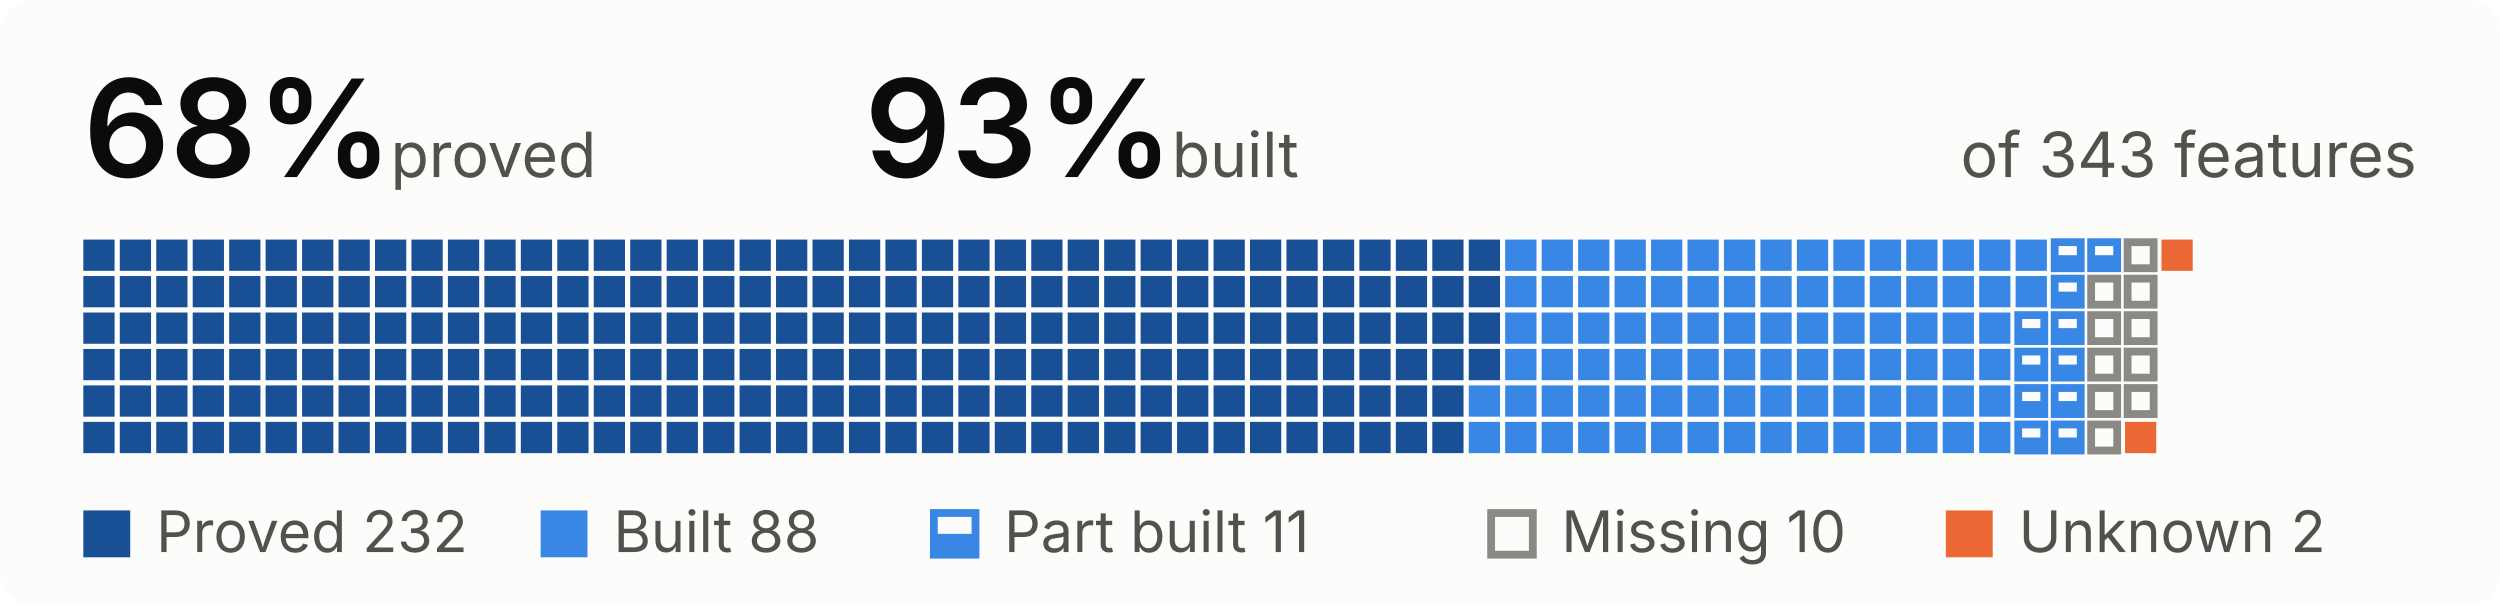
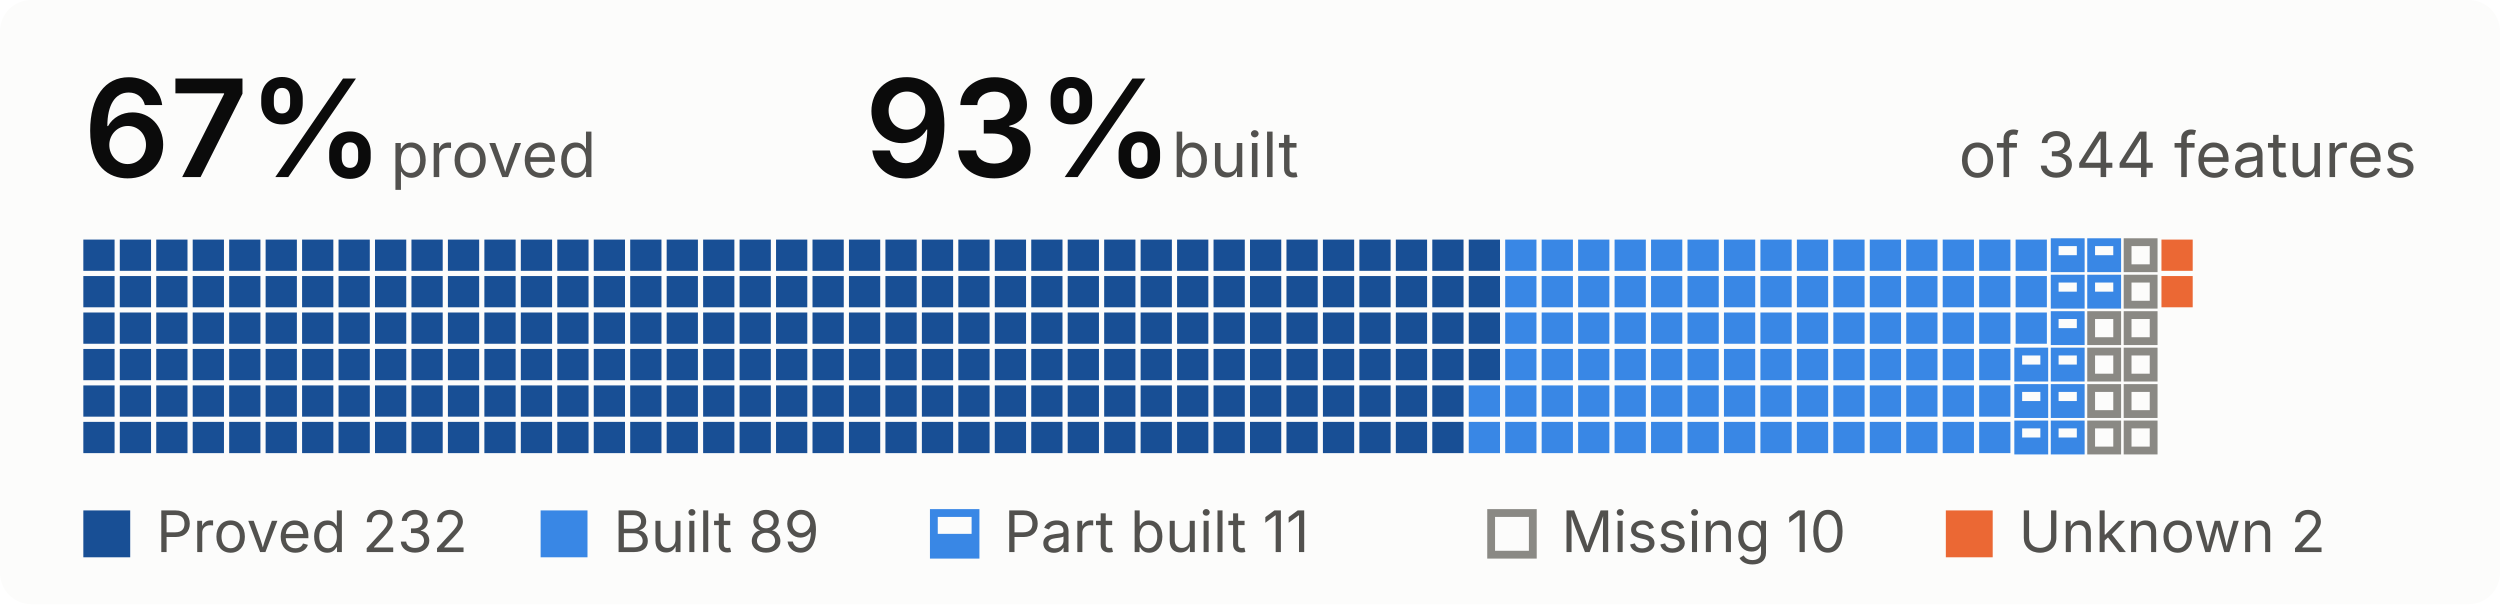
- <svg xmlns="http://www.w3.org/2000/svg" width="480" height="116" viewBox="0 0 480 116" role="img" aria-label="68 percent proved, 93 percent built, of 343 features">
+ <svg xmlns="http://www.w3.org/2000/svg" width="480" height="116" viewBox="0 0 480 116" role="img" aria-label="67 percent proved, 93 percent built, of 344 features">
  <style>
.bg{fill:#fcfcfb}.t{fill:#0b0b0b}.s{fill:#52514e}.rule{fill:#e1e0d9}
.proved{fill:#184f95}.built{fill:#3987e5}.unknown{fill:#eb6834}
.part-o{fill:none;stroke:#3987e5;stroke-width:1.5}.part-f{fill:#3987e5}
.missing{fill:none;stroke:#8a8984;stroke-width:1.5}
.pass{fill:#184f95}.fail{fill:#eb6834}.none{fill:none;stroke:#8a8984;stroke-width:1.5}
@media (prefers-color-scheme:dark){
.bg{fill:#1a1a19}.t{fill:#f0efec}.s{fill:#c3c2b7}.rule{fill:#383835}
.proved{fill:#86b6ef}.built{fill:#3987e5}.unknown{fill:#d95926}
.part-o{stroke:#3987e5}.part-f{fill:#3987e5}
.missing{stroke:#8d8c85}
.pass{fill:#86b6ef}.fail{fill:#d95926}.none{stroke:#8d8c85}
}
text{font-family:system-ui,-apple-system,"Segoe UI",sans-serif;font-size:12px}
.big{font-size:26px;font-weight:600}.b{font-weight:600}.xs{font-size:11px}
</style>
  <rect width="480" height="116" rx="6" class="bg" />
-   <text x="16.0" y="34.0" class="t big">68%</text>
+   <text x="16.0" y="34.0" class="t big">67%</text>
  <text x="75.0" y="34.0" class="s">proved</text>
  <text x="166.0" y="34.0" class="t big">93%</text>
  <text x="225.0" y="34.0" class="s">built</text>
-   <text x="464.0" y="34.0" class="s" text-anchor="end">of 343 features</text>
+   <text x="464.0" y="34.0" class="s" text-anchor="end">of 344 features</text>
  <rect x="16.0" y="46.0" width="6" height="6" class="proved" />
  <rect x="16.0" y="53.0" width="6" height="6" class="proved" />
  <rect x="16.0" y="60.0" width="6" height="6" class="proved" />
  <rect x="16.0" y="67.0" width="6" height="6" class="proved" />
  <rect x="16.0" y="74.0" width="6" height="6" class="proved" />
  <rect x="16.0" y="81.0" width="6" height="6" class="proved" />
  <rect x="23.0" y="46.0" width="6" height="6" class="proved" />
  <rect x="23.0" y="53.0" width="6" height="6" class="proved" />
  <rect x="23.0" y="60.0" width="6" height="6" class="proved" />
  <rect x="23.0" y="67.0" width="6" height="6" class="proved" />
  <rect x="23.0" y="74.0" width="6" height="6" class="proved" />
  <rect x="23.0" y="81.0" width="6" height="6" class="proved" />
  <rect x="30.0" y="46.0" width="6" height="6" class="proved" />
  <rect x="30.0" y="53.0" width="6" height="6" class="proved" />
  <rect x="30.0" y="60.0" width="6" height="6" class="proved" />
  <rect x="30.0" y="67.0" width="6" height="6" class="proved" />
  <rect x="30.0" y="74.0" width="6" height="6" class="proved" />
  <rect x="30.0" y="81.0" width="6" height="6" class="proved" />
  <rect x="37.0" y="46.0" width="6" height="6" class="proved" />
  <rect x="37.0" y="53.0" width="6" height="6" class="proved" />
  <rect x="37.0" y="60.0" width="6" height="6" class="proved" />
  <rect x="37.0" y="67.0" width="6" height="6" class="proved" />
  <rect x="37.0" y="74.0" width="6" height="6" class="proved" />
  <rect x="37.0" y="81.0" width="6" height="6" class="proved" />
  <rect x="44.0" y="46.0" width="6" height="6" class="proved" />
  <rect x="44.0" y="53.0" width="6" height="6" class="proved" />
  <rect x="44.0" y="60.0" width="6" height="6" class="proved" />
  <rect x="44.0" y="67.0" width="6" height="6" class="proved" />
  <rect x="44.0" y="74.0" width="6" height="6" class="proved" />
  <rect x="44.0" y="81.0" width="6" height="6" class="proved" />
  <rect x="51.0" y="46.0" width="6" height="6" class="proved" />
  <rect x="51.0" y="53.0" width="6" height="6" class="proved" />
  <rect x="51.0" y="60.0" width="6" height="6" class="proved" />
  <rect x="51.0" y="67.0" width="6" height="6" class="proved" />
  <rect x="51.0" y="74.0" width="6" height="6" class="proved" />
  <rect x="51.0" y="81.0" width="6" height="6" class="proved" />
  <rect x="58.0" y="46.0" width="6" height="6" class="proved" />
  <rect x="58.0" y="53.0" width="6" height="6" class="proved" />
  <rect x="58.0" y="60.0" width="6" height="6" class="proved" />
  <rect x="58.0" y="67.0" width="6" height="6" class="proved" />
  <rect x="58.0" y="74.0" width="6" height="6" class="proved" />
  <rect x="58.0" y="81.0" width="6" height="6" class="proved" />
  <rect x="65.0" y="46.0" width="6" height="6" class="proved" />
  <rect x="65.0" y="53.0" width="6" height="6" class="proved" />
  <rect x="65.0" y="60.0" width="6" height="6" class="proved" />
  <rect x="65.0" y="67.0" width="6" height="6" class="proved" />
  <rect x="65.0" y="74.0" width="6" height="6" class="proved" />
  <rect x="65.0" y="81.0" width="6" height="6" class="proved" />
  <rect x="72.0" y="46.0" width="6" height="6" class="proved" />
  <rect x="72.0" y="53.0" width="6" height="6" class="proved" />
  <rect x="72.0" y="60.0" width="6" height="6" class="proved" />
  <rect x="72.0" y="67.0" width="6" height="6" class="proved" />
  <rect x="72.0" y="74.0" width="6" height="6" class="proved" />
  <rect x="72.0" y="81.0" width="6" height="6" class="proved" />
  <rect x="79.0" y="46.0" width="6" height="6" class="proved" />
  <rect x="79.0" y="53.0" width="6" height="6" class="proved" />
  <rect x="79.0" y="60.0" width="6" height="6" class="proved" />
  <rect x="79.0" y="67.0" width="6" height="6" class="proved" />
  <rect x="79.0" y="74.0" width="6" height="6" class="proved" />
  <rect x="79.0" y="81.0" width="6" height="6" class="proved" />
  <rect x="86.0" y="46.0" width="6" height="6" class="proved" />
  <rect x="86.0" y="53.0" width="6" height="6" class="proved" />
  <rect x="86.0" y="60.0" width="6" height="6" class="proved" />
  <rect x="86.0" y="67.0" width="6" height="6" class="proved" />
  <rect x="86.0" y="74.0" width="6" height="6" class="proved" />
  <rect x="86.0" y="81.0" width="6" height="6" class="proved" />
  <rect x="93.0" y="46.0" width="6" height="6" class="proved" />
  <rect x="93.0" y="53.0" width="6" height="6" class="proved" />
  <rect x="93.0" y="60.0" width="6" height="6" class="proved" />
  <rect x="93.0" y="67.0" width="6" height="6" class="proved" />
  <rect x="93.0" y="74.0" width="6" height="6" class="proved" />
  <rect x="93.0" y="81.0" width="6" height="6" class="proved" />
  <rect x="100.0" y="46.0" width="6" height="6" class="proved" />
  <rect x="100.0" y="53.0" width="6" height="6" class="proved" />
  <rect x="100.0" y="60.0" width="6" height="6" class="proved" />
  <rect x="100.0" y="67.0" width="6" height="6" class="proved" />
  <rect x="100.0" y="74.0" width="6" height="6" class="proved" />
  <rect x="100.0" y="81.0" width="6" height="6" class="proved" />
  <rect x="107.0" y="46.0" width="6" height="6" class="proved" />
  <rect x="107.0" y="53.0" width="6" height="6" class="proved" />
  <rect x="107.0" y="60.0" width="6" height="6" class="proved" />
  <rect x="107.0" y="67.0" width="6" height="6" class="proved" />
  <rect x="107.0" y="74.0" width="6" height="6" class="proved" />
  <rect x="107.0" y="81.0" width="6" height="6" class="proved" />
  <rect x="114.0" y="46.0" width="6" height="6" class="proved" />
  <rect x="114.0" y="53.0" width="6" height="6" class="proved" />
  <rect x="114.0" y="60.0" width="6" height="6" class="proved" />
  <rect x="114.0" y="67.0" width="6" height="6" class="proved" />
  <rect x="114.0" y="74.0" width="6" height="6" class="proved" />
  <rect x="114.0" y="81.0" width="6" height="6" class="proved" />
  <rect x="121.0" y="46.0" width="6" height="6" class="proved" />
  <rect x="121.0" y="53.0" width="6" height="6" class="proved" />
  <rect x="121.0" y="60.0" width="6" height="6" class="proved" />
  <rect x="121.0" y="67.0" width="6" height="6" class="proved" />
  <rect x="121.0" y="74.0" width="6" height="6" class="proved" />
  <rect x="121.0" y="81.0" width="6" height="6" class="proved" />
  <rect x="128.0" y="46.0" width="6" height="6" class="proved" />
  <rect x="128.0" y="53.0" width="6" height="6" class="proved" />
  <rect x="128.0" y="60.0" width="6" height="6" class="proved" />
  <rect x="128.0" y="67.0" width="6" height="6" class="proved" />
  <rect x="128.0" y="74.0" width="6" height="6" class="proved" />
  <rect x="128.0" y="81.0" width="6" height="6" class="proved" />
  <rect x="135.0" y="46.0" width="6" height="6" class="proved" />
  <rect x="135.0" y="53.0" width="6" height="6" class="proved" />
  <rect x="135.0" y="60.0" width="6" height="6" class="proved" />
  <rect x="135.0" y="67.0" width="6" height="6" class="proved" />
  <rect x="135.0" y="74.0" width="6" height="6" class="proved" />
  <rect x="135.0" y="81.0" width="6" height="6" class="proved" />
  <rect x="142.0" y="46.0" width="6" height="6" class="proved" />
  <rect x="142.0" y="53.0" width="6" height="6" class="proved" />
  <rect x="142.0" y="60.0" width="6" height="6" class="proved" />
  <rect x="142.0" y="67.0" width="6" height="6" class="proved" />
  <rect x="142.0" y="74.0" width="6" height="6" class="proved" />
  <rect x="142.0" y="81.0" width="6" height="6" class="proved" />
  <rect x="149.0" y="46.0" width="6" height="6" class="proved" />
  <rect x="149.0" y="53.0" width="6" height="6" class="proved" />
  <rect x="149.0" y="60.0" width="6" height="6" class="proved" />
  <rect x="149.0" y="67.0" width="6" height="6" class="proved" />
  <rect x="149.0" y="74.0" width="6" height="6" class="proved" />
  <rect x="149.0" y="81.0" width="6" height="6" class="proved" />
  <rect x="156.0" y="46.0" width="6" height="6" class="proved" />
  <rect x="156.0" y="53.0" width="6" height="6" class="proved" />
  <rect x="156.0" y="60.0" width="6" height="6" class="proved" />
  <rect x="156.0" y="67.0" width="6" height="6" class="proved" />
  <rect x="156.0" y="74.0" width="6" height="6" class="proved" />
  <rect x="156.0" y="81.0" width="6" height="6" class="proved" />
  <rect x="163.0" y="46.0" width="6" height="6" class="proved" />
  <rect x="163.0" y="53.0" width="6" height="6" class="proved" />
  <rect x="163.0" y="60.0" width="6" height="6" class="proved" />
  <rect x="163.0" y="67.0" width="6" height="6" class="proved" />
  <rect x="163.0" y="74.0" width="6" height="6" class="proved" />
  <rect x="163.0" y="81.0" width="6" height="6" class="proved" />
  <rect x="170.0" y="46.0" width="6" height="6" class="proved" />
  <rect x="170.0" y="53.0" width="6" height="6" class="proved" />
  <rect x="170.0" y="60.0" width="6" height="6" class="proved" />
  <rect x="170.0" y="67.0" width="6" height="6" class="proved" />
  <rect x="170.0" y="74.0" width="6" height="6" class="proved" />
  <rect x="170.0" y="81.0" width="6" height="6" class="proved" />
  <rect x="177.0" y="46.0" width="6" height="6" class="proved" />
  <rect x="177.0" y="53.0" width="6" height="6" class="proved" />
  <rect x="177.0" y="60.0" width="6" height="6" class="proved" />
  <rect x="177.0" y="67.0" width="6" height="6" class="proved" />
  <rect x="177.0" y="74.0" width="6" height="6" class="proved" />
  <rect x="177.0" y="81.0" width="6" height="6" class="proved" />
  <rect x="184.0" y="46.0" width="6" height="6" class="proved" />
  <rect x="184.0" y="53.0" width="6" height="6" class="proved" />
  <rect x="184.0" y="60.0" width="6" height="6" class="proved" />
  <rect x="184.0" y="67.0" width="6" height="6" class="proved" />
  <rect x="184.0" y="74.0" width="6" height="6" class="proved" />
  <rect x="184.0" y="81.0" width="6" height="6" class="proved" />
  <rect x="191.0" y="46.0" width="6" height="6" class="proved" />
  <rect x="191.0" y="53.0" width="6" height="6" class="proved" />
  <rect x="191.0" y="60.0" width="6" height="6" class="proved" />
  <rect x="191.0" y="67.0" width="6" height="6" class="proved" />
  <rect x="191.0" y="74.0" width="6" height="6" class="proved" />
  <rect x="191.0" y="81.0" width="6" height="6" class="proved" />
  <rect x="198.0" y="46.0" width="6" height="6" class="proved" />
  <rect x="198.0" y="53.0" width="6" height="6" class="proved" />
  <rect x="198.0" y="60.0" width="6" height="6" class="proved" />
  <rect x="198.0" y="67.0" width="6" height="6" class="proved" />
  <rect x="198.0" y="74.0" width="6" height="6" class="proved" />
  <rect x="198.0" y="81.0" width="6" height="6" class="proved" />
  <rect x="205.0" y="46.0" width="6" height="6" class="proved" />
  <rect x="205.0" y="53.0" width="6" height="6" class="proved" />
  <rect x="205.0" y="60.0" width="6" height="6" class="proved" />
  <rect x="205.0" y="67.0" width="6" height="6" class="proved" />
  <rect x="205.0" y="74.0" width="6" height="6" class="proved" />
  <rect x="205.0" y="81.0" width="6" height="6" class="proved" />
  <rect x="212.0" y="46.0" width="6" height="6" class="proved" />
  <rect x="212.0" y="53.0" width="6" height="6" class="proved" />
  <rect x="212.0" y="60.0" width="6" height="6" class="proved" />
  <rect x="212.0" y="67.0" width="6" height="6" class="proved" />
  <rect x="212.0" y="74.0" width="6" height="6" class="proved" />
  <rect x="212.0" y="81.0" width="6" height="6" class="proved" />
  <rect x="219.0" y="46.0" width="6" height="6" class="proved" />
  <rect x="219.0" y="53.0" width="6" height="6" class="proved" />
  <rect x="219.0" y="60.0" width="6" height="6" class="proved" />
  <rect x="219.0" y="67.0" width="6" height="6" class="proved" />
  <rect x="219.0" y="74.0" width="6" height="6" class="proved" />
  <rect x="219.0" y="81.0" width="6" height="6" class="proved" />
  <rect x="226.0" y="46.0" width="6" height="6" class="proved" />
  <rect x="226.0" y="53.0" width="6" height="6" class="proved" />
  <rect x="226.0" y="60.0" width="6" height="6" class="proved" />
  <rect x="226.0" y="67.0" width="6" height="6" class="proved" />
  <rect x="226.0" y="74.0" width="6" height="6" class="proved" />
  <rect x="226.0" y="81.0" width="6" height="6" class="proved" />
  <rect x="233.0" y="46.0" width="6" height="6" class="proved" />
  <rect x="233.0" y="53.0" width="6" height="6" class="proved" />
  <rect x="233.0" y="60.0" width="6" height="6" class="proved" />
  <rect x="233.0" y="67.0" width="6" height="6" class="proved" />
  <rect x="233.0" y="74.0" width="6" height="6" class="proved" />
  <rect x="233.0" y="81.0" width="6" height="6" class="proved" />
  <rect x="240.0" y="46.0" width="6" height="6" class="proved" />
  <rect x="240.0" y="53.0" width="6" height="6" class="proved" />
  <rect x="240.0" y="60.0" width="6" height="6" class="proved" />
  <rect x="240.0" y="67.0" width="6" height="6" class="proved" />
  <rect x="240.0" y="74.0" width="6" height="6" class="proved" />
  <rect x="240.0" y="81.0" width="6" height="6" class="proved" />
  <rect x="247.0" y="46.0" width="6" height="6" class="proved" />
  <rect x="247.0" y="53.0" width="6" height="6" class="proved" />
  <rect x="247.0" y="60.0" width="6" height="6" class="proved" />
  <rect x="247.0" y="67.0" width="6" height="6" class="proved" />
  <rect x="247.0" y="74.0" width="6" height="6" class="proved" />
  <rect x="247.0" y="81.0" width="6" height="6" class="proved" />
  <rect x="254.0" y="46.0" width="6" height="6" class="proved" />
  <rect x="254.0" y="53.0" width="6" height="6" class="proved" />
  <rect x="254.0" y="60.0" width="6" height="6" class="proved" />
  <rect x="254.0" y="67.0" width="6" height="6" class="proved" />
  <rect x="254.0" y="74.0" width="6" height="6" class="proved" />
  <rect x="254.0" y="81.0" width="6" height="6" class="proved" />
  <rect x="261.0" y="46.0" width="6" height="6" class="proved" />
  <rect x="261.0" y="53.0" width="6" height="6" class="proved" />
  <rect x="261.0" y="60.0" width="6" height="6" class="proved" />
  <rect x="261.0" y="67.0" width="6" height="6" class="proved" />
  <rect x="261.0" y="74.0" width="6" height="6" class="proved" />
  <rect x="261.0" y="81.0" width="6" height="6" class="proved" />
  <rect x="268.0" y="46.0" width="6" height="6" class="proved" />
  <rect x="268.0" y="53.0" width="6" height="6" class="proved" />
  <rect x="268.0" y="60.0" width="6" height="6" class="proved" />
  <rect x="268.0" y="67.0" width="6" height="6" class="proved" />
  <rect x="268.0" y="74.0" width="6" height="6" class="proved" />
  <rect x="268.0" y="81.0" width="6" height="6" class="proved" />
  <rect x="275.0" y="46.0" width="6" height="6" class="proved" />
  <rect x="275.0" y="53.0" width="6" height="6" class="proved" />
  <rect x="275.0" y="60.0" width="6" height="6" class="proved" />
  <rect x="275.0" y="67.0" width="6" height="6" class="proved" />
  <rect x="275.0" y="74.0" width="6" height="6" class="proved" />
  <rect x="275.0" y="81.0" width="6" height="6" class="proved" />
  <rect x="282.0" y="46.0" width="6" height="6" class="proved" />
  <rect x="282.0" y="53.0" width="6" height="6" class="proved" />
  <rect x="282.0" y="60.0" width="6" height="6" class="proved" />
  <rect x="282.0" y="67.0" width="6" height="6" class="proved" />
  <rect x="282.0" y="74.0" width="6" height="6" class="built" />
  <rect x="282.0" y="81.0" width="6" height="6" class="built" />
  <rect x="289.0" y="46.0" width="6" height="6" class="built" />
  <rect x="289.0" y="53.0" width="6" height="6" class="built" />
  <rect x="289.0" y="60.0" width="6" height="6" class="built" />
  <rect x="289.0" y="67.0" width="6" height="6" class="built" />
  <rect x="289.0" y="74.0" width="6" height="6" class="built" />
  <rect x="289.0" y="81.0" width="6" height="6" class="built" />
  <rect x="296.0" y="46.0" width="6" height="6" class="built" />
  <rect x="296.0" y="53.0" width="6" height="6" class="built" />
  <rect x="296.0" y="60.0" width="6" height="6" class="built" />
  <rect x="296.0" y="67.0" width="6" height="6" class="built" />
  <rect x="296.0" y="74.0" width="6" height="6" class="built" />
  <rect x="296.0" y="81.0" width="6" height="6" class="built" />
  <rect x="303.0" y="46.0" width="6" height="6" class="built" />
  <rect x="303.0" y="53.0" width="6" height="6" class="built" />
  <rect x="303.0" y="60.0" width="6" height="6" class="built" />
  <rect x="303.0" y="67.0" width="6" height="6" class="built" />
  <rect x="303.0" y="74.0" width="6" height="6" class="built" />
  <rect x="303.0" y="81.0" width="6" height="6" class="built" />
  <rect x="310.0" y="46.0" width="6" height="6" class="built" />
  <rect x="310.0" y="53.0" width="6" height="6" class="built" />
  <rect x="310.0" y="60.0" width="6" height="6" class="built" />
  <rect x="310.0" y="67.0" width="6" height="6" class="built" />
  <rect x="310.0" y="74.0" width="6" height="6" class="built" />
  <rect x="310.0" y="81.0" width="6" height="6" class="built" />
  <rect x="317.0" y="46.0" width="6" height="6" class="built" />
  <rect x="317.0" y="53.0" width="6" height="6" class="built" />
  <rect x="317.0" y="60.0" width="6" height="6" class="built" />
  <rect x="317.0" y="67.0" width="6" height="6" class="built" />
  <rect x="317.0" y="74.0" width="6" height="6" class="built" />
  <rect x="317.0" y="81.0" width="6" height="6" class="built" />
  <rect x="324.0" y="46.0" width="6" height="6" class="built" />
  <rect x="324.0" y="53.0" width="6" height="6" class="built" />
  <rect x="324.0" y="60.0" width="6" height="6" class="built" />
  <rect x="324.0" y="67.0" width="6" height="6" class="built" />
  <rect x="324.0" y="74.0" width="6" height="6" class="built" />
  <rect x="324.0" y="81.0" width="6" height="6" class="built" />
  <rect x="331.0" y="46.0" width="6" height="6" class="built" />
  <rect x="331.0" y="53.0" width="6" height="6" class="built" />
  <rect x="331.0" y="60.0" width="6" height="6" class="built" />
  <rect x="331.0" y="67.0" width="6" height="6" class="built" />
  <rect x="331.0" y="74.0" width="6" height="6" class="built" />
  <rect x="331.0" y="81.0" width="6" height="6" class="built" />
  <rect x="338.0" y="46.0" width="6" height="6" class="built" />
  <rect x="338.0" y="53.0" width="6" height="6" class="built" />
  <rect x="338.0" y="60.0" width="6" height="6" class="built" />
  <rect x="338.0" y="67.0" width="6" height="6" class="built" />
  <rect x="338.0" y="74.0" width="6" height="6" class="built" />
  <rect x="338.0" y="81.0" width="6" height="6" class="built" />
  <rect x="345.0" y="46.0" width="6" height="6" class="built" />
  <rect x="345.0" y="53.0" width="6" height="6" class="built" />
  <rect x="345.0" y="60.0" width="6" height="6" class="built" />
  <rect x="345.0" y="67.0" width="6" height="6" class="built" />
  <rect x="345.0" y="74.0" width="6" height="6" class="built" />
  <rect x="345.0" y="81.0" width="6" height="6" class="built" />
  <rect x="352.0" y="46.0" width="6" height="6" class="built" />
  <rect x="352.0" y="53.0" width="6" height="6" class="built" />
  <rect x="352.0" y="60.0" width="6" height="6" class="built" />
  <rect x="352.0" y="67.0" width="6" height="6" class="built" />
  <rect x="352.0" y="74.0" width="6" height="6" class="built" />
  <rect x="352.0" y="81.0" width="6" height="6" class="built" />
  <rect x="359.0" y="46.0" width="6" height="6" class="built" />
  <rect x="359.0" y="53.0" width="6" height="6" class="built" />
  <rect x="359.0" y="60.0" width="6" height="6" class="built" />
  <rect x="359.0" y="67.0" width="6" height="6" class="built" />
  <rect x="359.0" y="74.0" width="6" height="6" class="built" />
  <rect x="359.0" y="81.0" width="6" height="6" class="built" />
  <rect x="366.0" y="46.0" width="6" height="6" class="built" />
  <rect x="366.0" y="53.0" width="6" height="6" class="built" />
  <rect x="366.0" y="60.0" width="6" height="6" class="built" />
  <rect x="366.0" y="67.0" width="6" height="6" class="built" />
  <rect x="366.0" y="74.0" width="6" height="6" class="built" />
  <rect x="366.0" y="81.0" width="6" height="6" class="built" />
  <rect x="373.0" y="46.0" width="6" height="6" class="built" />
  <rect x="373.0" y="53.0" width="6" height="6" class="built" />
  <rect x="373.0" y="60.0" width="6" height="6" class="built" />
  <rect x="373.0" y="67.0" width="6" height="6" class="built" />
  <rect x="373.0" y="74.0" width="6" height="6" class="built" />
  <rect x="373.0" y="81.0" width="6" height="6" class="built" />
  <rect x="380.0" y="46.0" width="6" height="6" class="built" />
  <rect x="380.0" y="53.0" width="6" height="6" class="built" />
  <rect x="380.0" y="60.0" width="6" height="6" class="built" />
  <rect x="380.0" y="67.0" width="6" height="6" class="built" />
  <rect x="380.0" y="74.0" width="6" height="6" class="built" />
  <rect x="380.0" y="81.0" width="6" height="6" class="built" />
  <rect x="387.0" y="46.0" width="6" height="6" class="built" />
  <rect x="387.0" y="53.0" width="6" height="6" class="built" />
-   <rect x="387.5" y="60.5" width="5" height="5" fill="none" class="part-o" />
-   <rect x="387.0" y="63.0" width="6" height="3.0" class="part-f" />
+   <rect x="387.0" y="60.0" width="6" height="6" class="built" />
  <rect x="387.5" y="67.5" width="5" height="5" fill="none" class="part-o" />
  <rect x="387.0" y="70.0" width="6" height="3.0" class="part-f" />
  <rect x="387.5" y="74.5" width="5" height="5" fill="none" class="part-o" />
  <rect x="387.0" y="77.0" width="6" height="3.0" class="part-f" />
  <rect x="387.5" y="81.5" width="5" height="5" fill="none" class="part-o" />
  <rect x="387.0" y="84.0" width="6" height="3.0" class="part-f" />
  <rect x="394.5" y="46.5" width="5" height="5" fill="none" class="part-o" />
  <rect x="394.0" y="49.0" width="6" height="3.0" class="part-f" />
  <rect x="394.5" y="53.5" width="5" height="5" fill="none" class="part-o" />
  <rect x="394.0" y="56.0" width="6" height="3.0" class="part-f" />
  <rect x="394.5" y="60.5" width="5" height="5" fill="none" class="part-o" />
  <rect x="394.0" y="63.0" width="6" height="3.0" class="part-f" />
  <rect x="394.5" y="67.5" width="5" height="5" fill="none" class="part-o" />
  <rect x="394.0" y="70.0" width="6" height="3.0" class="part-f" />
  <rect x="394.5" y="74.5" width="5" height="5" fill="none" class="part-o" />
  <rect x="394.0" y="77.0" width="6" height="3.0" class="part-f" />
  <rect x="394.5" y="81.5" width="5" height="5" fill="none" class="part-o" />
  <rect x="394.0" y="84.0" width="6" height="3.0" class="part-f" />
  <rect x="401.5" y="46.5" width="5" height="5" fill="none" class="part-o" />
  <rect x="401.0" y="49.0" width="6" height="3.0" class="part-f" />
-   <rect x="401.5" y="53.5" width="5" height="5" fill="none" class="missing" />
+   <rect x="401.5" y="53.5" width="5" height="5" fill="none" class="part-o" />
+   <rect x="401.0" y="56.0" width="6" height="3.0" class="part-f" />
  <rect x="401.5" y="60.5" width="5" height="5" fill="none" class="missing" />
  <rect x="401.5" y="67.5" width="5" height="5" fill="none" class="missing" />
  <rect x="401.5" y="74.5" width="5" height="5" fill="none" class="missing" />
  <rect x="401.5" y="81.5" width="5" height="5" fill="none" class="missing" />
  <rect x="408.5" y="46.5" width="5" height="5" fill="none" class="missing" />
  <rect x="408.5" y="53.5" width="5" height="5" fill="none" class="missing" />
  <rect x="408.5" y="60.5" width="5" height="5" fill="none" class="missing" />
  <rect x="408.5" y="67.5" width="5" height="5" fill="none" class="missing" />
  <rect x="408.5" y="74.5" width="5" height="5" fill="none" class="missing" />
-   <rect x="408.0" y="81.0" width="6" height="6" class="unknown" />
+   <rect x="408.5" y="81.5" width="5" height="5" fill="none" class="missing" />
  <rect x="415.0" y="46.0" width="6" height="6" class="unknown" />
+   <rect x="415.0" y="53.0" width="6" height="6" class="unknown" />
  <rect x="16.0" y="98.0" width="9" height="9" class="proved" />
  <text x="30.0" y="106.0" class="s xs">Proved 232</text>
  <rect x="103.8" y="98.0" width="9" height="9" class="built" />
-   <text x="117.8" y="106.0" class="s xs">Built 88</text>
+   <text x="117.8" y="106.0" class="s xs">Built 89</text>
  <rect x="179.3" y="98.5" width="8" height="8" fill="none" class="part-o" />
  <rect x="178.8" y="102.5" width="9" height="4.5" class="part-f" />
  <text x="192.8" y="106.0" class="s xs">Part built 11</text>
  <rect x="286.3" y="98.5" width="8" height="8" fill="none" class="missing" />
  <text x="299.8" y="106.0" class="s xs">Missing 10</text>
  <rect x="373.6" y="98.0" width="9" height="9" class="unknown" />
  <text x="387.6" y="106.0" class="s xs">Unknown 2</text>
</svg>
